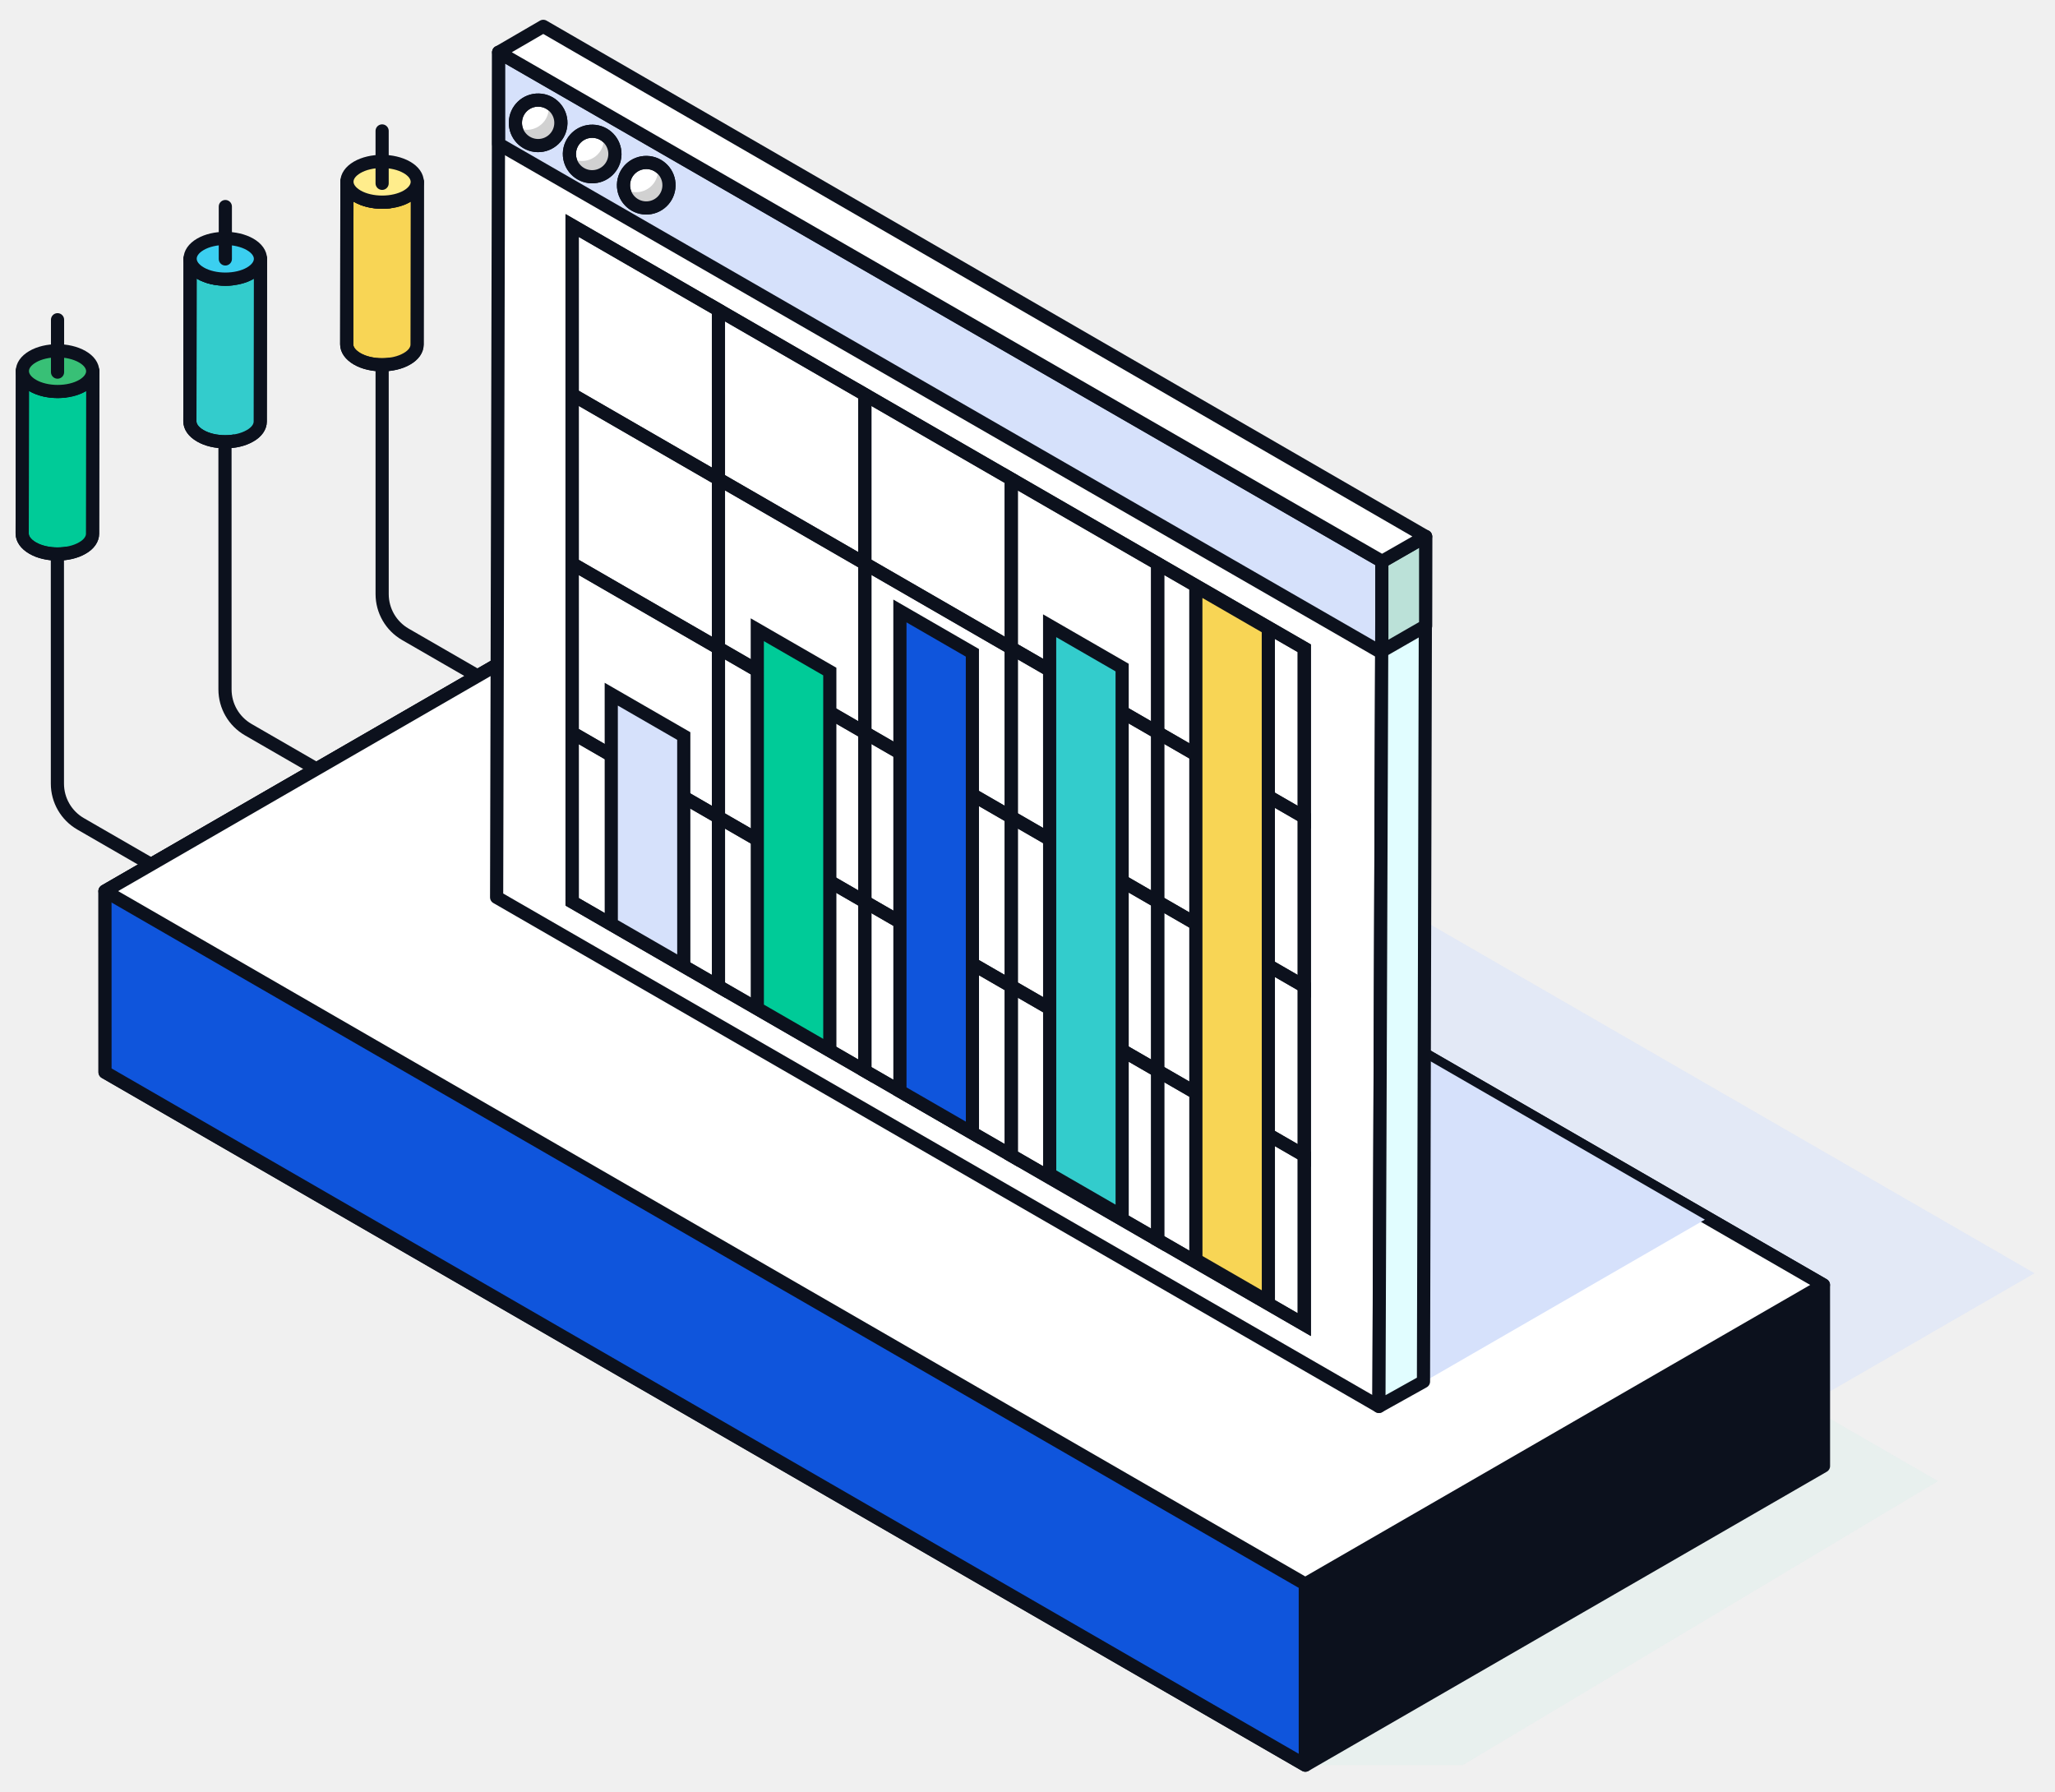
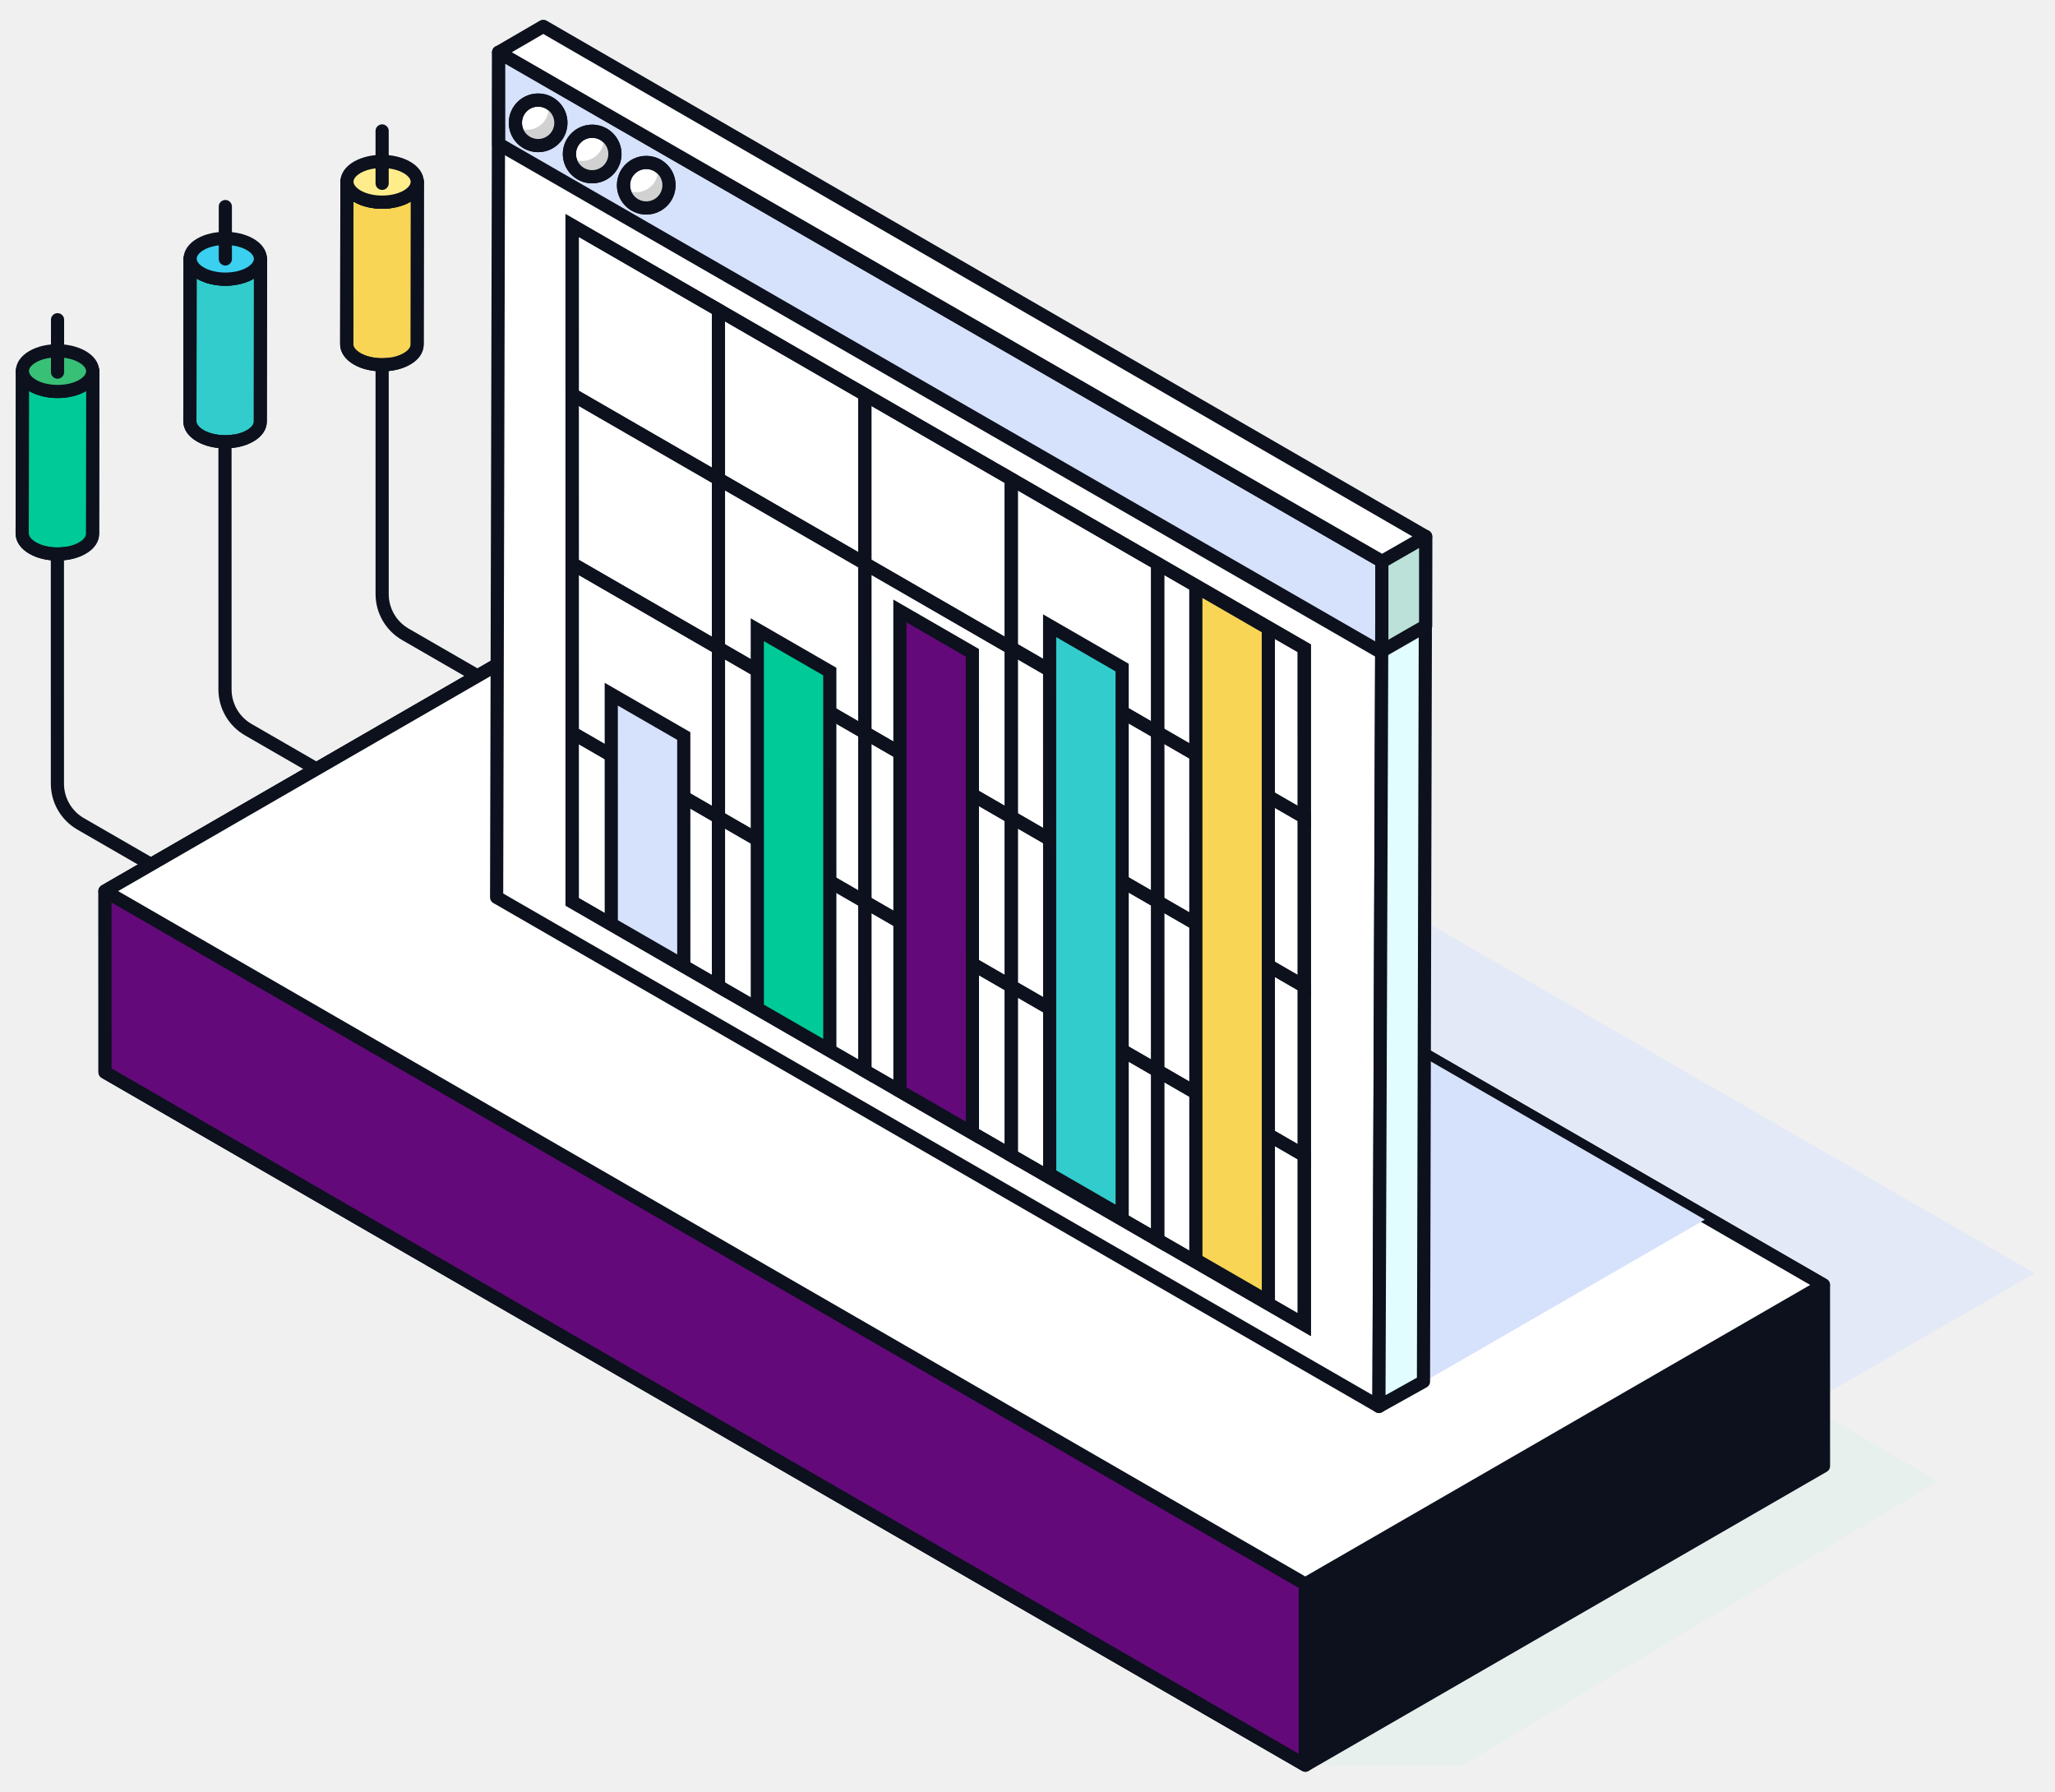
<svg xmlns="http://www.w3.org/2000/svg" width="78" height="68" viewBox="0 0 78 68" fill="none">
  <path opacity="0.5" d="M77.224 48.327L59.635 58.482L26.026 39.082L43.615 28.927L77.224 48.327Z" fill="#D6E1FB" />
  <path opacity="0.5" d="M22.067 26.487L73.564 56.216L55.516 67L49.574 67L4.24 40.812L22.067 26.487Z" fill="#E0EFEC" />
  <path d="M2.178 15.717L2.179 29.744C2.179 30.373 2.514 30.954 3.059 31.269L12.493 36.715" stroke="#0C111D" stroke-width="0.5" />
  <path d="M3.522 14.087L3.513 20.258C3.513 20.457 3.384 20.655 3.125 20.801C2.608 21.103 1.755 21.103 1.238 20.801C0.971 20.646 0.842 20.448 0.842 20.25L0.85 14.078C0.85 14.277 0.98 14.475 1.247 14.63C1.772 14.931 2.617 14.931 3.134 14.63C3.392 14.483 3.522 14.285 3.522 14.087Z" fill="#00CB98" stroke="#0C111D" stroke-width="0.5" stroke-linejoin="round" />
  <path d="M3.507 20.262L3.515 14.092C3.515 14.289 3.386 14.487 3.128 14.633C2.954 14.734 2.744 14.802 2.521 14.835V21.005C2.741 20.971 2.949 20.904 3.119 20.805C3.378 20.658 3.507 20.46 3.507 20.262Z" fill="#00CB98" />
  <path d="M3.522 14.087L3.513 20.258C3.513 20.457 3.384 20.655 3.125 20.801C2.608 21.103 1.755 21.103 1.238 20.801C0.971 20.646 0.842 20.448 0.842 20.25L0.85 14.078C0.85 14.277 0.98 14.475 1.247 14.63C1.772 14.931 2.617 14.931 3.134 14.63C3.392 14.483 3.522 14.285 3.522 14.087Z" stroke="#0C111D" stroke-width="0.5" stroke-linejoin="round" />
  <path d="M3.123 13.54C3.649 13.841 3.649 14.332 3.132 14.634C2.615 14.935 1.762 14.935 1.245 14.634C0.719 14.332 0.719 13.841 1.236 13.54C1.753 13.238 2.598 13.238 3.123 13.54Z" fill="#38C076" stroke="#0C111D" stroke-width="0.5" stroke-linejoin="round" />
  <path d="M2.184 14.124V12.136" stroke="#0C111D" stroke-width="0.5" stroke-linecap="round" />
  <path d="M8.539 12.141L8.54 26.168C8.54 26.797 8.876 27.378 9.421 27.693L18.855 33.14" stroke="#0C111D" stroke-width="0.5" />
  <path d="M14.504 8.523L14.505 22.55C14.505 23.179 14.841 23.76 15.385 24.075L24.819 29.521" stroke="#0C111D" stroke-width="0.5" />
  <path d="M15.84 6.905L15.831 13.077C15.831 13.275 15.702 13.473 15.444 13.619C14.926 13.921 14.073 13.921 13.556 13.619C13.29 13.464 13.16 13.266 13.16 13.068L13.168 6.896C13.168 7.095 13.298 7.293 13.565 7.448C14.091 7.75 14.935 7.75 15.452 7.448C15.711 7.301 15.84 7.103 15.84 6.905Z" fill="#F8D555" stroke="#0C111D" stroke-width="0.5" stroke-linejoin="round" />
  <path d="M15.825 13.076L15.834 6.906C15.833 7.104 15.704 7.302 15.446 7.448C15.273 7.549 15.063 7.616 14.84 7.65V13.819C15.059 13.786 15.267 13.719 15.438 13.619C15.696 13.473 15.825 13.275 15.825 13.076Z" fill="#F8D555" />
  <path d="M15.84 6.905L15.831 13.077C15.831 13.275 15.702 13.473 15.444 13.619C14.926 13.921 14.073 13.921 13.556 13.619C13.29 13.464 13.16 13.266 13.16 13.068L13.168 6.896C13.168 7.095 13.298 7.293 13.565 7.448C14.091 7.75 14.935 7.75 15.452 7.448C15.711 7.301 15.84 7.103 15.84 6.905Z" stroke="#0C111D" stroke-width="0.5" stroke-linejoin="round" />
  <path d="M15.442 6.352C15.968 6.654 15.968 7.145 15.45 7.447C14.934 7.748 14.08 7.748 13.563 7.447C13.038 7.145 13.038 6.654 13.555 6.352C14.072 6.051 14.916 6.051 15.442 6.352Z" fill="#FFED8C" stroke="#0C111D" stroke-width="0.5" stroke-linejoin="round" />
  <path d="M14.504 6.958V4.97" stroke="#0C111D" stroke-width="0.5" stroke-linecap="round" />
  <path d="M9.887 9.827L9.878 15.998C9.878 16.197 9.749 16.395 9.49 16.541C8.974 16.843 8.12 16.843 7.603 16.541C7.336 16.386 7.207 16.188 7.207 15.99L7.215 9.818C7.215 10.017 7.345 10.215 7.612 10.37C8.137 10.671 8.982 10.671 9.499 10.37C9.758 10.223 9.887 10.025 9.887 9.827Z" fill="#33CCCC" stroke="#0C111D" stroke-width="0.5" stroke-linejoin="round" />
  <path d="M9.874 15.998L9.882 9.828C9.882 10.026 9.753 10.224 9.495 10.37C9.322 10.471 9.111 10.538 8.889 10.572V16.741C9.108 16.708 9.315 16.641 9.486 16.541C9.745 16.395 9.874 16.197 9.874 15.998Z" fill="#33CCCC" />
  <path d="M9.887 9.827L9.878 15.998C9.878 16.197 9.749 16.395 9.49 16.541C8.974 16.843 8.12 16.843 7.603 16.541C7.336 16.386 7.207 16.188 7.207 15.99L7.215 9.818C7.215 10.017 7.345 10.215 7.612 10.37C8.137 10.671 8.982 10.671 9.499 10.37C9.758 10.223 9.887 10.025 9.887 9.827Z" stroke="#0C111D" stroke-width="0.5" stroke-linejoin="round" />
  <path d="M9.491 9.274C10.016 9.576 10.016 10.067 9.499 10.369C8.982 10.67 8.129 10.67 7.612 10.369C7.086 10.067 7.086 9.576 7.604 9.274C8.121 8.973 8.965 8.973 9.491 9.274Z" fill="#3BCFF0" stroke="#0C111D" stroke-width="0.5" stroke-linejoin="round" />
  <path d="M8.553 9.828V7.84" stroke="#0C111D" stroke-width="0.5" stroke-linecap="round" />
  <path d="M69.212 48.77L23.654 22.469L3.988 33.822L3.989 40.695L49.547 66.996L69.213 55.643L69.212 48.77Z" fill="#0C111D" stroke="#0C111D" stroke-width="0.5" stroke-linejoin="round" />
-   <path d="M49.544 37.419L23.65 22.471L3.984 33.824L3.985 40.697L49.544 66.998V37.419Z" fill="#0F55DC" stroke="#0C111D" stroke-width="0.5" stroke-linejoin="round" />
+   <path d="M49.544 37.419L23.65 22.471L3.984 33.824L3.985 40.697L49.544 66.998V37.419Z" fill="#630979" stroke="#0C111D" stroke-width="0.5" stroke-linejoin="round" />
  <path d="M69.209 48.772L23.65 22.471L3.985 33.824L49.544 60.125L69.209 48.772Z" fill="white" />
  <path d="M69.209 48.772L23.65 22.471L3.985 33.824L49.544 60.125L69.209 48.772Z" fill="white" />
  <path d="M55.762 52.66L17.25 30.427L7.675 35.955L46.187 58.188L55.762 52.66Z" fill="#E0EFEC" />
  <path d="M23.65 22.469L69.209 48.77L49.543 60.123L3.984 33.822L23.65 22.469Z" fill="white" stroke="#0C111D" stroke-width="0.5" stroke-linejoin="round" />
  <path d="M64.709 46.292L54.008 52.47L20.399 33.07L31.101 26.891L64.709 46.292Z" fill="#D6E1FB" />
  <path d="M18.928 1.985L18.85 34.058L52.34 53.38L52.458 21.307L18.928 1.985Z" fill="white" stroke="#0C111D" stroke-width="0.5" stroke-linejoin="round" />
  <path d="M18.928 1.985V5.466L52.457 24.781V21.307L18.928 1.985Z" fill="#D6E1FB" stroke="#0C111D" stroke-width="0.5" stroke-linejoin="round" />
  <path d="M52.338 53.381L54.03 52.437L54.109 20.364L52.456 21.308L52.338 53.381Z" fill="#E1FDFF" stroke="#0C111D" stroke-width="0.5" stroke-linejoin="round" />
  <path d="M54.112 23.756V20.364L52.449 21.322V24.713L54.112 23.756Z" fill="#BBE1D8" stroke="#0C111D" stroke-width="0.5" stroke-linejoin="round" />
  <path d="M52.457 21.306L54.11 20.362L20.62 1L18.928 1.984L52.457 21.306Z" fill="white" stroke="#0C111D" stroke-width="0.5" stroke-linejoin="round" />
  <path d="M24.509 7.893C24.032 7.881 23.655 7.486 23.666 7.009C23.677 6.532 24.073 6.155 24.55 6.167C25.026 6.178 25.404 6.573 25.392 7.05C25.381 7.527 24.985 7.904 24.509 7.893Z" fill="white" stroke="#0C111D" stroke-width="0.5" stroke-linejoin="round" />
  <path d="M24.13 7.295C24.561 7.305 24.962 6.961 24.973 6.491C24.975 6.412 24.977 6.334 24.938 6.293C25.209 6.457 25.399 6.736 25.392 7.05C25.381 7.521 24.979 7.904 24.508 7.893C24.077 7.882 23.77 7.561 23.701 7.167C23.817 7.248 23.973 7.291 24.13 7.295Z" fill="#D1D1D1" />
  <path d="M24.509 7.893C24.032 7.881 23.655 7.486 23.666 7.009C23.677 6.532 24.073 6.155 24.55 6.167C25.026 6.178 25.404 6.573 25.392 7.05C25.381 7.527 24.985 7.904 24.509 7.893Z" stroke="#0C111D" stroke-width="0.5" stroke-linejoin="round" />
  <path d="M22.456 6.708C21.98 6.697 21.602 6.301 21.613 5.824C21.625 5.348 22.021 4.97 22.497 4.982C22.974 4.993 23.351 5.388 23.34 5.865C23.328 6.342 22.933 6.719 22.456 6.708Z" fill="white" stroke="#0C111D" stroke-width="0.5" stroke-linejoin="round" />
  <path d="M22.078 6.11C22.509 6.12 22.909 5.776 22.921 5.306C22.923 5.227 22.924 5.149 22.886 5.109C23.157 5.272 23.346 5.551 23.339 5.865C23.328 6.336 22.927 6.719 22.456 6.708C22.024 6.698 21.718 6.376 21.648 5.982C21.765 6.063 21.92 6.106 22.078 6.11Z" fill="#D1D1D1" />
  <path d="M22.456 6.708C21.98 6.697 21.602 6.301 21.613 5.824C21.625 5.348 22.021 4.97 22.497 4.982C22.974 4.993 23.351 5.388 23.34 5.865C23.328 6.342 22.933 6.719 22.456 6.708Z" stroke="#0C111D" stroke-width="0.5" stroke-linejoin="round" />
  <path d="M20.405 5.525C19.928 5.513 19.551 5.118 19.563 4.641C19.574 4.165 19.969 3.787 20.446 3.799C20.923 3.81 21.3 4.205 21.289 4.682C21.277 5.159 20.882 5.536 20.405 5.525Z" fill="white" stroke="#0C111D" stroke-width="0.5" stroke-linejoin="round" />
  <path d="M19.985 4.927C20.417 4.937 20.817 4.593 20.829 4.123C20.83 4.044 20.832 3.966 20.794 3.926C21.065 4.089 21.254 4.368 21.247 4.682C21.236 5.153 20.834 5.536 20.363 5.525C19.932 5.514 19.626 5.193 19.557 4.799C19.712 4.881 19.867 4.924 19.985 4.927Z" fill="#D1D1D1" />
  <path d="M20.405 5.525C19.928 5.513 19.551 5.118 19.563 4.641C19.574 4.165 19.969 3.787 20.446 3.799C20.923 3.81 21.3 4.205 21.289 4.682C21.277 5.159 20.882 5.536 20.405 5.525Z" stroke="#0C111D" stroke-width="0.5" stroke-linejoin="round" />
  <path d="M27.27 37.436L21.713 34.227L21.712 8.558L27.269 11.767L27.27 37.436Z" stroke="#0C111D" stroke-width="0.5" />
  <path d="M32.827 40.647L27.27 37.438L27.269 11.769L32.826 14.978L32.827 40.647Z" stroke="#0C111D" stroke-width="0.5" />
  <path d="M38.386 43.858L32.828 40.649L32.827 14.979L38.385 18.188L38.386 43.858Z" stroke="#0C111D" stroke-width="0.5" />
  <path d="M43.94 47.065L38.383 43.856L38.382 18.186L43.939 21.395L43.94 47.065Z" stroke="#0C111D" stroke-width="0.5" />
  <path d="M49.501 50.275L43.943 47.066L43.942 21.397L49.5 24.606L49.501 50.275Z" stroke="#0C111D" stroke-width="0.5" />
  <path d="M49.51 43.861L49.51 50.278L21.723 34.233L21.722 27.816L49.51 43.861Z" stroke="#0C111D" stroke-width="0.5" />
  <path d="M49.51 37.442L49.51 43.859L21.723 27.815L21.722 21.398L49.51 37.442Z" stroke="#0C111D" stroke-width="0.5" />
  <path d="M49.51 31.02L49.51 37.438L21.723 21.393L21.722 14.976L49.51 31.02Z" stroke="#0C111D" stroke-width="0.5" />
  <path d="M49.51 24.604L49.51 31.022L21.723 14.977L21.722 8.56L49.51 24.604Z" stroke="#0C111D" stroke-width="0.5" />
  <path d="M23.201 26.348L25.953 27.936L25.954 36.658L23.202 35.07L23.201 26.348Z" fill="#D6E1FB" stroke="#0C111D" stroke-width="0.5" />
  <path d="M28.744 23.901L31.496 25.489L31.497 39.864L28.745 38.275L28.744 23.901Z" fill="#00CB98" stroke="#0C111D" stroke-width="0.5" />
-   <path d="M34.157 23.189L36.908 24.778L36.91 43.005L34.158 41.417L34.157 23.189Z" fill="#0F55DC" stroke="#0C111D" stroke-width="0.5" />
+   <path d="M34.157 23.189L36.908 24.778L36.91 43.005L34.158 41.417L34.157 23.189Z" fill="#630979" stroke="#0C111D" stroke-width="0.5" />
  <path d="M39.84 23.75L42.592 25.338L42.593 46.156L39.842 44.567L39.84 23.75Z" fill="#33CCCC" stroke="#0C111D" stroke-width="0.5" />
  <path d="M45.389 22.263L48.141 23.852L48.143 49.406L45.391 47.817L45.389 22.263Z" fill="#F8D555" stroke="#0C111D" stroke-width="0.5" />
</svg>
